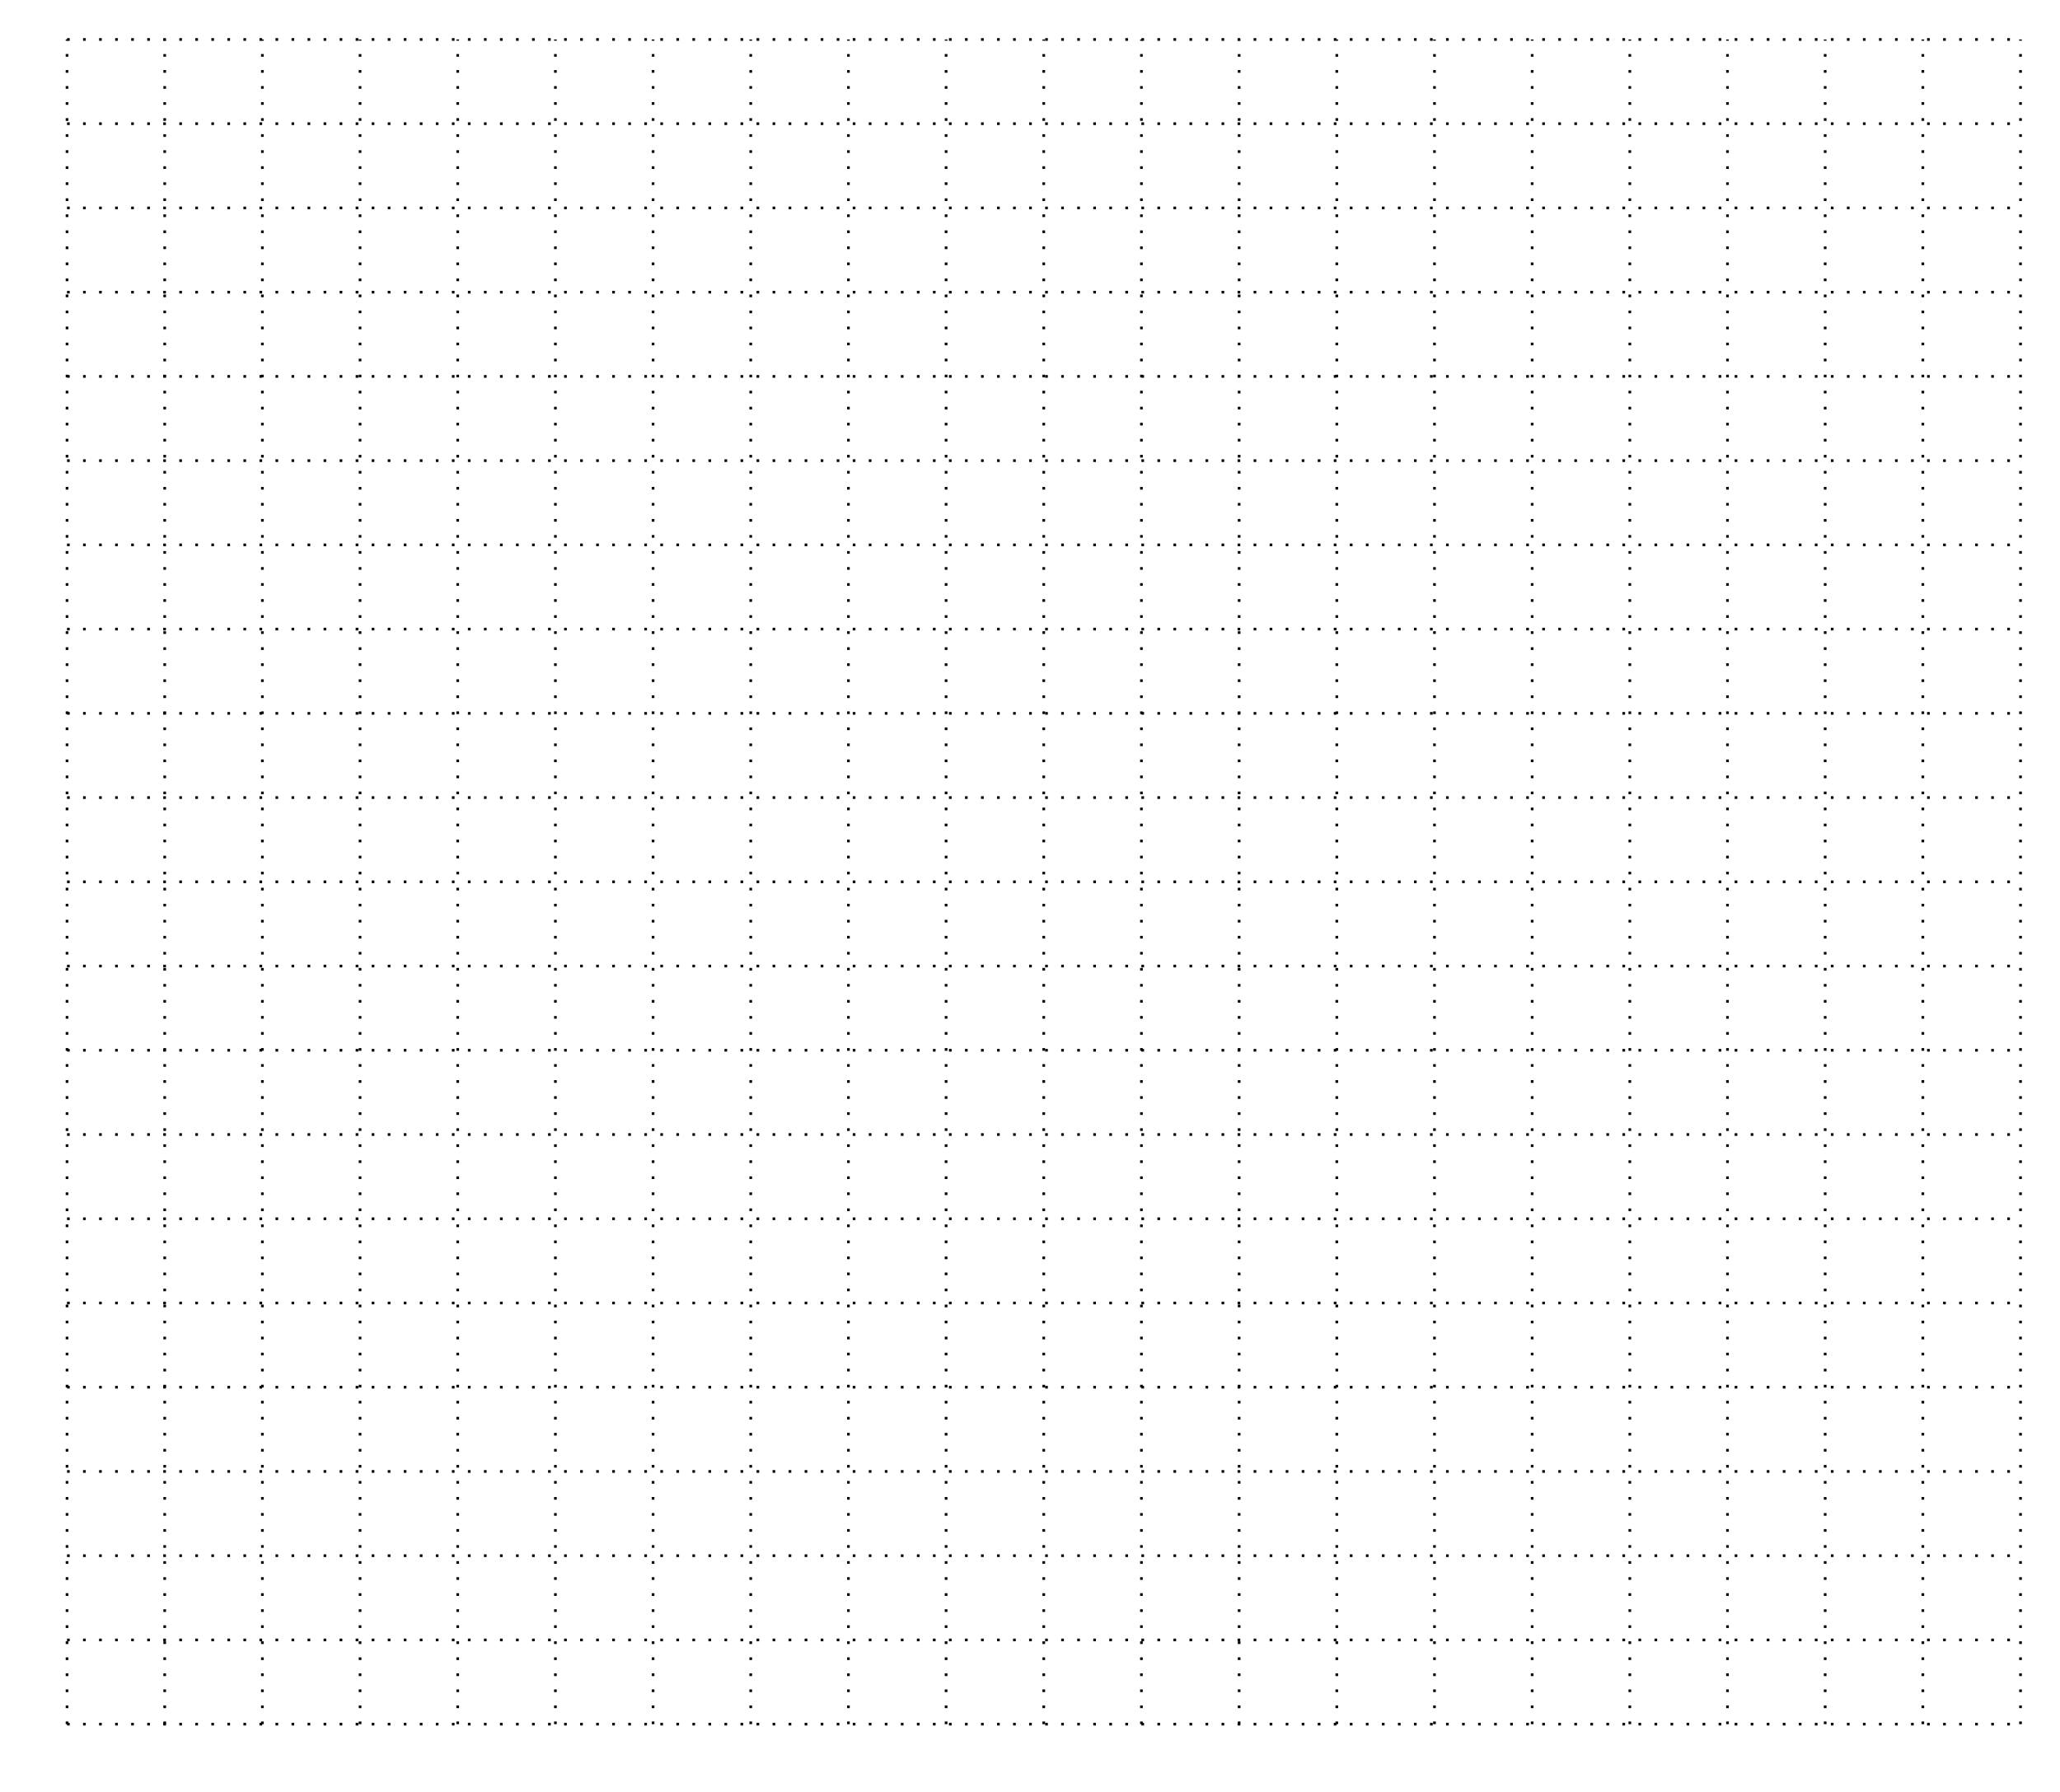
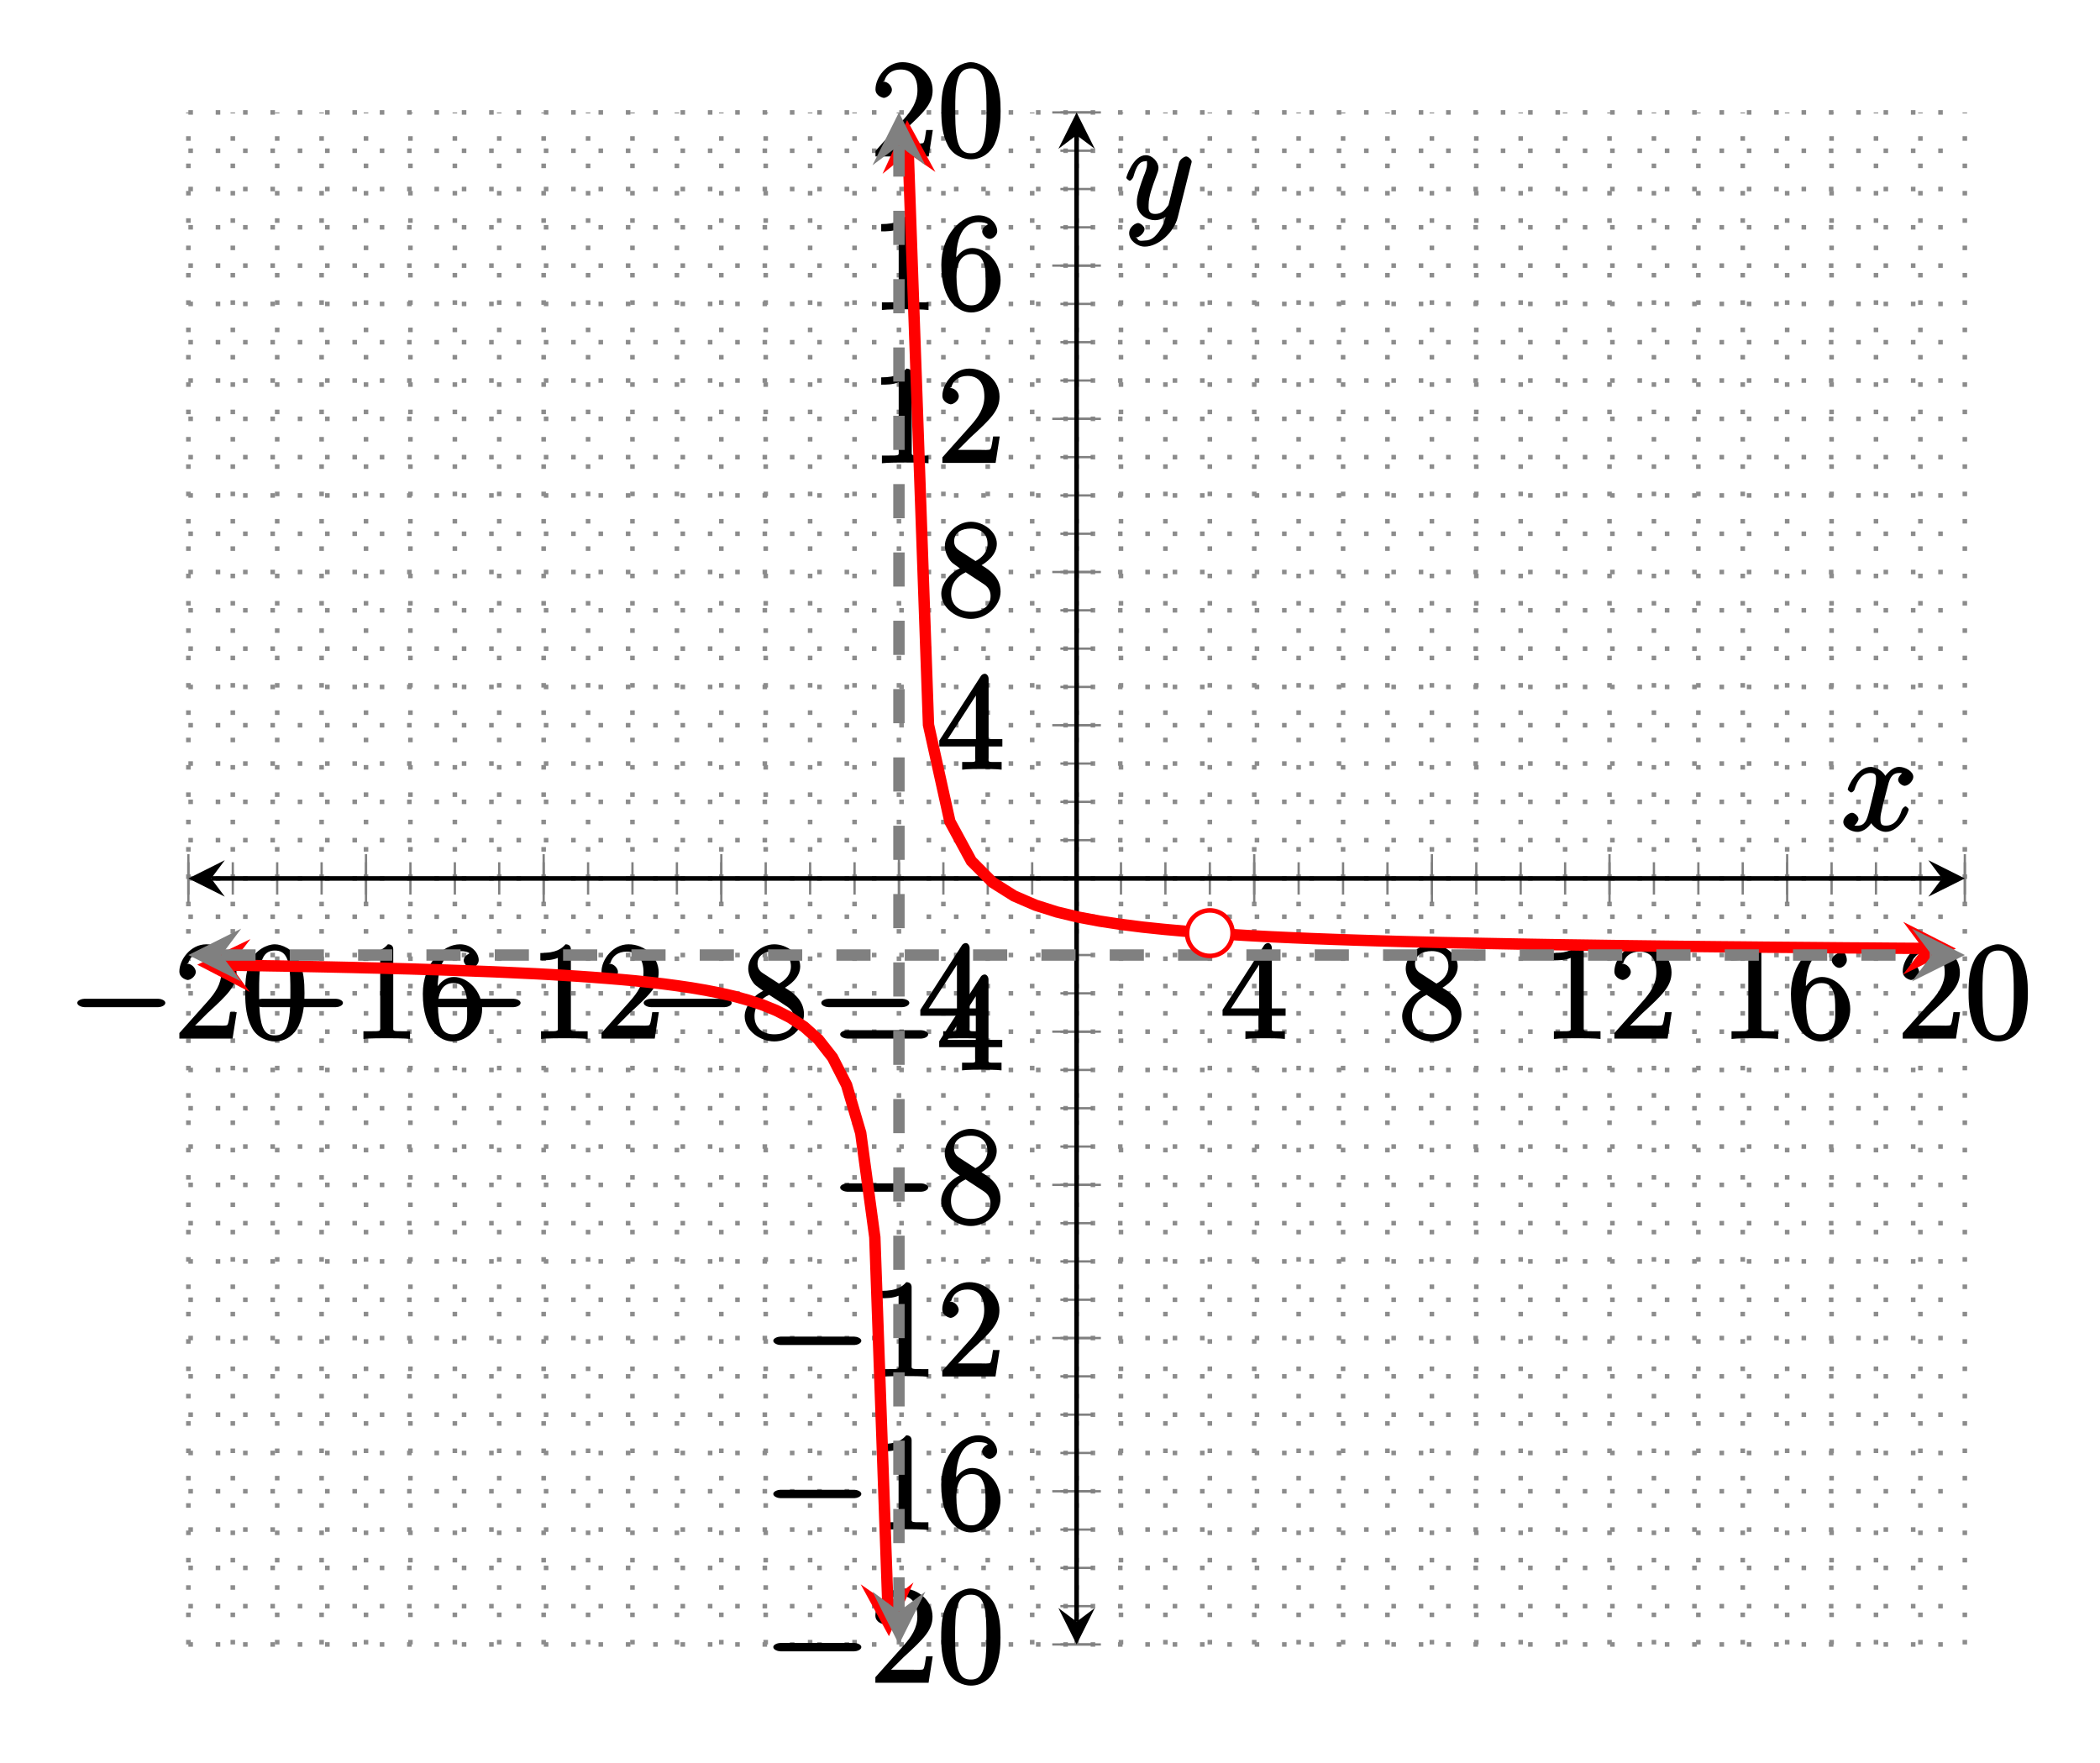
- <svg xmlns="http://www.w3.org/2000/svg" width="307.3pt" height="267.23pt" viewBox="0 0 307.3 267.23" version="1.1">
+ <svg xmlns="http://www.w3.org/2000/svg" xmlns:xlink="http://www.w3.org/1999/xlink" width="183.72pt" height="154.2pt" viewBox="0 0 183.72 154.2" version="1.1">
+   <defs>
+     <g>
+       <symbol overflow="visible" id="glyph0-0">
+         <path style="stroke:none;" d="" />
+       </symbol>
+       <symbol overflow="visible" id="glyph0-1">
+         <path style="stroke:none;" d="M 7.875 -2.75 C 8.078 -2.75 8.484 -2.875 8.484 -3.125 C 8.484 -3.359 8.078 -3.484 7.875 -3.484 L 1.406 -3.484 C 1.203 -3.484 0.781 -3.359 0.781 -3.125 C 0.781 -2.875 1.203 -2.75 1.406 -2.75 Z M 7.875 -2.75 " />
+       </symbol>
+       <symbol overflow="visible" id="glyph1-0">
+         <path style="stroke:none;" d="" />
+       </symbol>
+       <symbol overflow="visible" id="glyph1-1">
+         <path style="stroke:none;" d="M 5.266 -2.312 L 4.859 -2.312 C 4.797 -1.953 4.75 -1.406 4.625 -1.203 C 4.547 -1.094 3.984 -1.141 3.625 -1.141 L 1.406 -1.141 L 1.516 -0.891 C 1.844 -1.156 2.562 -1.922 2.875 -2.219 C 4.703 -3.891 5.422 -4.609 5.422 -5.797 C 5.422 -7.172 4.172 -8.25 2.781 -8.25 C 1.406 -8.25 0.422 -6.906 0.422 -5.875 C 0.422 -5.266 1.109 -5.125 1.141 -5.125 C 1.406 -5.125 1.859 -5.453 1.859 -5.828 C 1.859 -6.172 1.484 -6.547 1.141 -6.547 C 1.047 -6.547 1.016 -6.547 1.203 -6.609 C 1.359 -7.203 1.859 -7.609 2.625 -7.609 C 3.641 -7.609 4.094 -6.891 4.094 -5.797 C 4.094 -4.781 3.562 -4 2.875 -3.234 L 0.422 -0.484 L 0.422 0 L 5.078 0 L 5.438 -2.312 Z M 5.266 -2.312 " />
+       </symbol>
+       <symbol overflow="visible" id="glyph1-2">
+         <path style="stroke:none;" d="M 5.516 -3.969 C 5.516 -4.953 5.453 -5.922 5.016 -6.844 C 4.531 -7.828 3.516 -8.25 2.922 -8.25 C 2.234 -8.25 1.219 -7.75 0.781 -6.75 C 0.438 -6 0.328 -5.266 0.328 -3.969 C 0.328 -2.812 0.453 -1.828 0.891 -0.984 C 1.344 -0.078 2.297 0.25 2.922 0.25 C 3.953 0.25 4.656 -0.406 4.984 -1.062 C 5.484 -2.109 5.516 -3.281 5.516 -3.969 Z M 2.922 -0.281 C 2.531 -0.281 1.906 -0.344 1.688 -1.656 C 1.547 -2.359 1.547 -3.281 1.547 -4.109 C 1.547 -5.094 1.547 -5.969 1.75 -6.688 C 1.953 -7.484 2.406 -7.703 2.922 -7.703 C 3.375 -7.703 3.891 -7.578 4.125 -6.547 C 4.281 -5.875 4.281 -4.922 4.281 -4.109 C 4.281 -3.312 4.281 -2.406 4.141 -1.672 C 3.922 -0.359 3.328 -0.281 2.922 -0.281 Z M 2.922 -0.281 " />
+       </symbol>
+       <symbol overflow="visible" id="glyph1-3">
+         <path style="stroke:none;" d="M 3.594 -7.812 C 3.594 -8.078 3.438 -8.25 3.125 -8.25 C 2.797 -7.875 2.312 -7.484 0.922 -7.484 L 0.922 -6.844 C 1.359 -6.844 1.953 -6.844 2.453 -7.062 L 2.453 -1.062 C 2.453 -0.641 2.578 -0.641 1.531 -0.641 L 0.984 -0.641 L 0.984 0.031 C 1.484 -0.031 2.641 -0.031 3.031 -0.031 C 3.438 -0.031 4.578 -0.031 5.062 0.031 L 5.062 -0.641 L 4.531 -0.641 C 3.484 -0.641 3.594 -0.641 3.594 -1.062 Z M 3.594 -7.812 " />
+       </symbol>
+       <symbol overflow="visible" id="glyph1-4">
+         <path style="stroke:none;" d="M 1.625 -4.297 C 1.625 -7.328 2.938 -7.656 3.578 -7.656 C 4.016 -7.656 4.328 -7.562 4.391 -7.469 C 4.531 -7.469 3.906 -7.312 3.906 -6.828 C 3.906 -6.562 4.25 -6.188 4.562 -6.188 C 4.859 -6.188 5.219 -6.516 5.219 -6.859 C 5.219 -7.484 4.609 -8.25 3.578 -8.25 C 2.062 -8.25 0.328 -6.547 0.328 -3.922 C 0.328 -0.641 1.922 0.25 2.938 0.25 C 4.25 0.25 5.516 -1.031 5.516 -2.578 C 5.516 -4.172 4.25 -5.391 3.047 -5.391 C 1.984 -5.391 1.422 -4.312 1.297 -3.984 L 1.625 -3.984 Z M 2.938 -0.375 C 2.188 -0.375 1.984 -0.891 1.875 -1.141 C 1.766 -1.453 1.656 -2.031 1.656 -2.875 C 1.656 -3.812 1.922 -4.859 3 -4.859 C 3.656 -4.859 3.844 -4.547 4.016 -4.141 C 4.203 -3.703 4.203 -3.109 4.203 -2.594 C 4.203 -1.984 4.25 -1.547 4.031 -1.094 C 3.734 -0.531 3.422 -0.375 2.938 -0.375 Z M 2.938 -0.375 " />
+       </symbol>
+       <symbol overflow="visible" id="glyph1-5">
+         <path style="stroke:none;" d="M 3.672 -4.344 C 4.266 -4.672 5.188 -5.328 5.188 -6.328 C 5.188 -7.375 4.031 -8.25 2.922 -8.25 C 1.75 -8.25 0.641 -7.219 0.641 -6.125 C 0.641 -5.719 0.812 -5.219 1.141 -4.812 C 1.281 -4.656 1.297 -4.641 1.953 -4.172 C 1.094 -3.781 0.328 -2.828 0.328 -1.953 C 0.328 -0.688 1.703 0.25 2.922 0.25 C 4.25 0.25 5.516 -0.875 5.516 -2.125 C 5.516 -3.344 4.609 -4 3.844 -4.453 Z M 2.047 -5.641 C 1.891 -5.75 1.453 -5.953 1.453 -6.531 C 1.453 -7.312 2.109 -7.656 2.922 -7.656 C 3.781 -7.656 4.375 -7.188 4.375 -6.328 C 4.375 -5.594 3.891 -5.109 3.328 -4.812 Z M 2.375 -3.891 L 3.828 -2.938 C 4.141 -2.734 4.641 -2.469 4.641 -1.75 C 4.641 -0.844 3.891 -0.375 2.922 -0.375 C 1.906 -0.375 1.188 -0.953 1.188 -1.953 C 1.188 -2.875 1.719 -3.484 2.469 -3.828 Z M 2.375 -3.891 " />
+       </symbol>
+       <symbol overflow="visible" id="glyph1-6">
+         <path style="stroke:none;" d="M 4.469 -7.922 C 4.469 -8.156 4.312 -8.359 4.141 -8.359 C 4.047 -8.359 3.891 -8.312 3.797 -8.172 L 0.156 -2.516 L 0.156 -2 L 3.297 -2 L 3.297 -1.047 C 3.297 -0.609 3.438 -0.641 2.562 -0.641 L 2.156 -0.641 L 2.156 0.031 C 2.609 -0.031 3.547 -0.031 3.891 -0.031 C 4.219 -0.031 5.172 -0.031 5.609 0.031 L 5.609 -0.641 L 5.219 -0.641 C 4.344 -0.641 4.469 -0.609 4.469 -1.047 L 4.469 -2 L 5.672 -2 L 5.672 -2.641 L 4.469 -2.641 Z M 3.359 -7 L 3.359 -2.641 L 0.891 -2.641 L 3.641 -6.891 Z M 3.359 -7 " />
+       </symbol>
+       <symbol overflow="visible" id="glyph2-0">
+         <path style="stroke:none;" d="" />
+       </symbol>
+       <symbol overflow="visible" id="glyph2-1">
+         <path style="stroke:none;" d="M 5.672 -5.172 C 5.281 -5.109 4.969 -4.656 4.969 -4.438 C 4.969 -4.141 5.359 -3.906 5.531 -3.906 C 5.891 -3.906 6.297 -4.359 6.297 -4.688 C 6.297 -5.188 5.562 -5.562 5.062 -5.562 C 4.344 -5.562 3.766 -4.703 3.656 -4.469 L 3.984 -4.469 C 3.703 -5.359 2.812 -5.562 2.594 -5.562 C 1.375 -5.562 0.562 -3.844 0.562 -3.578 C 0.562 -3.531 0.781 -3.328 0.859 -3.328 C 0.953 -3.328 1.094 -3.438 1.156 -3.578 C 1.562 -4.922 2.219 -5.031 2.562 -5.031 C 3.094 -5.031 3.031 -4.672 3.031 -4.391 C 3.031 -4.125 2.969 -3.844 2.828 -3.281 L 2.422 -1.641 C 2.234 -0.922 2.062 -0.422 1.422 -0.422 C 1.359 -0.422 1.172 -0.375 0.922 -0.531 L 0.812 -0.281 C 1.25 -0.359 1.5 -0.859 1.5 -1 C 1.5 -1.25 1.156 -1.547 0.938 -1.547 C 0.641 -1.547 0.172 -1.141 0.172 -0.75 C 0.172 -0.25 0.891 0.125 1.406 0.125 C 1.984 0.125 2.5 -0.375 2.75 -0.859 L 2.469 -0.969 C 2.672 -0.266 3.438 0.125 3.875 0.125 C 5.094 0.125 5.891 -1.594 5.891 -1.859 C 5.891 -1.906 5.688 -2.109 5.625 -2.109 C 5.516 -2.109 5.328 -1.906 5.297 -1.812 C 4.969 -0.75 4.453 -0.422 3.906 -0.422 C 3.484 -0.422 3.422 -0.578 3.422 -1.062 C 3.422 -1.328 3.469 -1.516 3.656 -2.312 L 4.078 -3.938 C 4.25 -4.656 4.5 -5.031 5.062 -5.031 C 5.078 -5.031 5.297 -5.062 5.547 -4.906 Z M 5.672 -5.172 " />
+       </symbol>
+       <symbol overflow="visible" id="glyph2-2">
+         <path style="stroke:none;" d="M 3.031 1.094 C 2.703 1.547 2.359 1.906 1.766 1.906 C 1.625 1.906 1.203 2.031 1.109 1.703 C 0.906 1.641 0.969 1.641 0.984 1.641 C 1.344 1.641 1.75 1.188 1.75 0.906 C 1.75 0.641 1.359 0.375 1.188 0.375 C 0.984 0.375 0.406 0.688 0.406 1.266 C 0.406 1.875 1.094 2.438 1.766 2.438 C 2.969 2.438 4.328 1.188 4.656 -0.125 L 5.828 -4.797 C 5.844 -4.859 5.875 -4.922 5.875 -5 C 5.875 -5.172 5.562 -5.453 5.391 -5.453 C 5.281 -5.453 4.859 -5.25 4.766 -4.891 L 3.891 -1.375 C 3.828 -1.156 3.875 -1.25 3.781 -1.109 C 3.531 -0.781 3.266 -0.422 2.688 -0.422 C 2.016 -0.422 2.109 -0.922 2.109 -1.25 C 2.109 -1.922 2.438 -2.844 2.766 -3.703 C 2.891 -4.047 2.969 -4.219 2.969 -4.453 C 2.969 -4.953 2.453 -5.562 1.859 -5.562 C 0.766 -5.562 0.156 -3.688 0.156 -3.578 C 0.156 -3.531 0.375 -3.328 0.453 -3.328 C 0.562 -3.328 0.734 -3.531 0.781 -3.688 C 1.062 -4.703 1.359 -5.031 1.828 -5.031 C 1.938 -5.031 1.969 -5.172 1.969 -4.781 C 1.969 -4.469 1.844 -4.125 1.656 -3.672 C 1.078 -2.109 1.078 -1.703 1.078 -1.422 C 1.078 -0.281 2.062 0.125 2.656 0.125 C 3 0.125 3.531 -0.031 3.844 -0.344 L 3.688 -0.516 C 3.516 0.141 3.438 0.5 3.031 1.094 Z M 3.031 1.094 " />
+       </symbol>
+     </g>
+     <clipPath id="clip1">
+       <path d="M 16.48 70 L 92 70 L 92 143.879 L 16.48 143.879 Z M 16.48 70 " />
+     </clipPath>
+     <clipPath id="clip2">
+       <path d="M 75 138 L 80 138 L 80 143.879 L 75 143.879 Z M 75 138 " />
+     </clipPath>
+     <clipPath id="clip3">
+       <path d="M 65 9.836 L 171.895 9.836 L 171.895 98 L 65 98 Z M 65 9.836 " />
+     </clipPath>
+     <clipPath id="clip4">
+       <path d="M 166 80 L 171.895 80 L 171.895 86 L 166 86 Z M 166 80 " />
+     </clipPath>
+     <clipPath id="clip5">
+       <path d="M 16.48 81 L 22 81 L 22 86 L 16.48 86 Z M 16.48 81 " />
+     </clipPath>
+     <clipPath id="clip6">
+       <path d="M 167 81 L 171.895 81 L 171.895 86 L 167 86 Z M 167 81 " />
+     </clipPath>
+     <clipPath id="clip7">
+       <path d="M 76 139 L 81 139 L 81 143.879 L 76 143.879 Z M 76 139 " />
+     </clipPath>
+     <clipPath id="clip8">
+       <path d="M 76 9.836 L 81 9.836 L 81 15 L 76 15 Z M 76 9.836 " />
+     </clipPath>
+   </defs>
  <g id="surface1">
-     <path style="fill:none;stroke-width:0.399;stroke-linecap:butt;stroke-linejoin:miter;stroke:rgb(0%,0%,0%);stroke-opacity:1;stroke-dasharray:0.399,1.993;stroke-miterlimit:10;" d="M 0 -0 L 0 251.343 M 14.57 -0 L 14.57 251.343 M 29.141 -0 L 29.141 251.343 M 43.711 -0 L 43.711 251.343 M 58.281 -0 L 58.281 251.343 M 72.852 -0 L 72.852 251.343 M 87.422 -0 L 87.422 251.343 M 101.992 -0 L 101.992 251.343 M 116.562 -0 L 116.562 251.343 M 131.133 -0 L 131.133 251.343 M 145.703 -0 L 145.703 251.343 M 160.273 -0 L 160.273 251.343 M 174.848 -0 L 174.848 251.343 M 189.418 -0 L 189.418 251.343 M 203.988 -0 L 203.988 251.343 M 218.559 -0 L 218.559 251.343 M 233.129 -0 L 233.129 251.343 M 247.699 -0 L 247.699 251.343 M 262.27 -0 L 262.27 251.343 M 276.84 -0 L 276.84 251.343 M 291.41 -0 L 291.41 251.343 " transform="matrix(1,0,0,-1,10,257.23)" />
-     <path style="fill:none;stroke-width:0.399;stroke-linecap:butt;stroke-linejoin:miter;stroke:rgb(0%,0%,0%);stroke-opacity:1;stroke-dasharray:0.399,1.993;stroke-miterlimit:10;" d="M 0 -0 L 291.41 -0 M 0 12.566 L 291.41 12.566 M 0 25.136 L 291.41 25.136 M 0 37.703 L 291.41 37.703 M 0 50.269 L 291.41 50.269 M 0 62.835 L 291.41 62.835 M 0 75.402 L 291.41 75.402 M 0 87.968 L 291.41 87.968 M 0 100.539 L 291.41 100.539 M 0 113.105 L 291.41 113.105 M 0 125.671 L 291.41 125.671 M 0 138.238 L 291.41 138.238 M 0 150.804 L 291.41 150.804 M 0 163.375 L 291.41 163.375 M 0 175.941 L 291.41 175.941 M 0 188.507 L 291.41 188.507 M 0 201.074 L 291.41 201.074 M 0 213.64 L 291.41 213.64 M 0 226.21 L 291.41 226.21 M 0 238.777 L 291.41 238.777 M 0 251.343 L 291.41 251.343 " transform="matrix(1,0,0,-1,10,257.23)" />
-     <path style="fill:none;stroke-width:0.199;stroke-linecap:butt;stroke-linejoin:miter;stroke:rgb(50%,50%,50%);stroke-opacity:1;stroke-miterlimit:10;" d="M 0 -0 L 0 -0 M 0 251.343 L 0 251.343 M 14.57 -0 L 14.57 -0 M 14.57 251.343 L 14.57 251.343 M 29.141 -0 L 29.141 -0 M 29.141 251.343 L 29.141 251.343 M 43.711 -0 L 43.711 -0 M 43.711 251.343 L 43.711 251.343 M 58.281 -0 L 58.281 -0 M 58.281 251.343 L 58.281 251.343 M 72.852 -0 L 72.852 -0 M 72.852 251.343 L 72.852 251.343 M 87.422 -0 L 87.422 -0 M 87.422 251.343 L 87.422 251.343 M 101.992 -0 L 101.992 -0 M 101.992 251.343 L 101.992 251.343 M 116.562 -0 L 116.562 -0 M 116.562 251.343 L 116.562 251.343 M 131.133 -0 L 131.133 -0 M 131.133 251.343 L 131.133 251.343 M 145.703 -0 L 145.703 -0 M 145.703 251.343 L 145.703 251.343 M 160.273 -0 L 160.273 -0 M 160.273 251.343 L 160.273 251.343 M 174.848 -0 L 174.848 -0 M 174.848 251.343 L 174.848 251.343 M 189.418 -0 L 189.418 -0 M 189.418 251.343 L 189.418 251.343 M 203.988 -0 L 203.988 -0 M 203.988 251.343 L 203.988 251.343 M 218.559 -0 L 218.559 -0 M 218.559 251.343 L 218.559 251.343 M 233.129 -0 L 233.129 -0 M 233.129 251.343 L 233.129 251.343 M 247.699 -0 L 247.699 -0 M 247.699 251.343 L 247.699 251.343 M 262.27 -0 L 262.27 -0 M 262.27 251.343 L 262.27 251.343 M 276.84 -0 L 276.84 -0 M 276.84 251.343 L 276.84 251.343 M 291.41 -0 L 291.41 -0 M 291.41 251.343 L 291.41 251.343 " transform="matrix(1,0,0,-1,10,257.23)" />
-     <path style="fill:none;stroke-width:0.199;stroke-linecap:butt;stroke-linejoin:miter;stroke:rgb(50%,50%,50%);stroke-opacity:1;stroke-miterlimit:10;" d="M 0 -0 L 0 -0 M 291.41 -0 L 291.41 -0 M 0 12.566 L 0 12.566 M 291.41 12.566 L 291.41 12.566 M 0 25.136 L 0 25.136 M 291.41 25.136 L 291.41 25.136 M 0 37.703 L 0 37.703 M 291.41 37.703 L 291.41 37.703 M 0 50.269 L 0 50.269 M 291.41 50.269 L 291.41 50.269 M 0 62.835 L 0 62.835 M 291.41 62.835 L 291.41 62.835 M 0 75.402 L 0 75.402 M 291.41 75.402 L 291.41 75.402 M 0 87.968 L 0 87.968 M 291.41 87.968 L 291.41 87.968 M 0 100.539 L 0 100.539 M 291.41 100.539 L 291.41 100.539 M 0 113.105 L 0 113.105 M 291.41 113.105 L 291.41 113.105 M 0 125.671 L 0 125.671 M 291.41 125.671 L 291.41 125.671 M 0 138.238 L 0 138.238 M 291.41 138.238 L 291.41 138.238 M 0 150.804 L 0 150.804 M 291.41 150.804 L 291.41 150.804 M 0 163.375 L 0 163.375 M 291.41 163.375 L 291.41 163.375 M 0 175.941 L 0 175.941 M 291.41 175.941 L 291.41 175.941 M 0 188.507 L 0 188.507 M 291.41 188.507 L 291.41 188.507 M 0 201.074 L 0 201.074 M 291.41 201.074 L 291.41 201.074 M 0 213.64 L 0 213.64 M 291.41 213.64 L 291.41 213.64 M 0 226.21 L 0 226.21 M 291.41 226.21 L 291.41 226.21 M 0 238.777 L 0 238.777 M 291.41 238.777 L 291.41 238.777 M 0 251.343 L 0 251.343 M 291.41 251.343 L 291.41 251.343 " transform="matrix(1,0,0,-1,10,257.23)" />
+     <path style="fill:none;stroke-width:0.399;stroke-linecap:butt;stroke-linejoin:miter;stroke:rgb(54.999%,54.999%,54.999%);stroke-opacity:1;stroke-dasharray:0.399,1.993;stroke-miterlimit:10;" d="M 0 0.001 L 0 134.044 M 3.887 0.001 L 3.887 134.044 M 7.77 0.001 L 7.77 134.044 M 11.657 0.001 L 11.657 134.044 M 15.54 0.001 L 15.54 134.044 M 19.426 0.001 L 19.426 134.044 M 23.313 0.001 L 23.313 134.044 M 27.196 0.001 L 27.196 134.044 M 31.082 0.001 L 31.082 134.044 M 34.969 0.001 L 34.969 134.044 M 38.852 0.001 L 38.852 134.044 M 42.739 0.001 L 42.739 134.044 M 46.625 0.001 L 46.625 134.044 M 50.508 0.001 L 50.508 134.044 M 54.395 0.001 L 54.395 134.044 M 58.282 0.001 L 58.282 134.044 M 62.165 0.001 L 62.165 134.044 M 66.051 0.001 L 66.051 134.044 M 69.934 0.001 L 69.934 134.044 M 73.821 0.001 L 73.821 134.044 M 77.707 0.001 L 77.707 134.044 M 81.59 0.001 L 81.59 134.044 M 85.477 0.001 L 85.477 134.044 M 89.364 0.001 L 89.364 134.044 M 93.247 0.001 L 93.247 134.044 M 97.133 0.001 L 97.133 134.044 M 101.02 0.001 L 101.02 134.044 M 104.903 0.001 L 104.903 134.044 M 108.79 0.001 L 108.79 134.044 M 112.676 0.001 L 112.676 134.044 M 116.559 0.001 L 116.559 134.044 M 120.446 0.001 L 120.446 134.044 M 124.329 0.001 L 124.329 134.044 M 128.215 0.001 L 128.215 134.044 M 132.102 0.001 L 132.102 134.044 M 135.985 0.001 L 135.985 134.044 M 139.872 0.001 L 139.872 134.044 M 143.758 0.001 L 143.758 134.044 M 147.641 0.001 L 147.641 134.044 M 151.528 0.001 L 151.528 134.044 M 155.415 0.001 L 155.415 134.044 " transform="matrix(1,0,0,-1,16.48,143.88)" />
+     <path style="fill:none;stroke-width:0.399;stroke-linecap:butt;stroke-linejoin:miter;stroke:rgb(54.999%,54.999%,54.999%);stroke-opacity:1;stroke-dasharray:0.399,1.993;stroke-miterlimit:10;" d="M 0 0.001 L 155.415 0.001 M 0 3.353 L 155.415 3.353 M 0 6.7 L 155.415 6.7 M 0 10.052 L 155.415 10.052 M 0 13.403 L 155.415 13.403 M 0 16.755 L 155.415 16.755 M 0 20.107 L 155.415 20.107 M 0 23.458 L 155.415 23.458 M 0 26.81 L 155.415 26.81 M 0 30.161 L 155.415 30.161 M 0 33.513 L 155.415 33.513 M 0 36.86 L 155.415 36.86 M 0 40.212 L 155.415 40.212 M 0 43.564 L 155.415 43.564 M 0 46.915 L 155.415 46.915 M 0 50.267 L 155.415 50.267 M 0 53.618 L 155.415 53.618 M 0 56.97 L 155.415 56.97 M 0 60.321 L 155.415 60.321 M 0 63.673 L 155.415 63.673 M 0 67.021 L 155.415 67.021 M 0 70.372 L 155.415 70.372 M 0 73.724 L 155.415 73.724 M 0 77.075 L 155.415 77.075 M 0 80.427 L 155.415 80.427 M 0 83.778 L 155.415 83.778 M 0 87.13 L 155.415 87.13 M 0 90.482 L 155.415 90.482 M 0 93.833 L 155.415 93.833 M 0 97.181 L 155.415 97.181 M 0 100.532 L 155.415 100.532 M 0 103.884 L 155.415 103.884 M 0 107.235 L 155.415 107.235 M 0 110.587 L 155.415 110.587 M 0 113.939 L 155.415 113.939 M 0 117.29 L 155.415 117.29 M 0 120.642 L 155.415 120.642 M 0 123.993 L 155.415 123.993 M 0 127.341 L 155.415 127.341 M 0 130.692 L 155.415 130.692 M 0 134.044 L 155.415 134.044 " transform="matrix(1,0,0,-1,16.48,143.88)" />
+     <path style="fill:none;stroke-width:0.199;stroke-linecap:butt;stroke-linejoin:miter;stroke:rgb(50%,50%,50%);stroke-opacity:1;stroke-miterlimit:10;" d="M 0 65.607 L 0 68.439 M 3.887 65.607 L 3.887 68.439 M 7.77 65.607 L 7.77 68.439 M 11.657 65.607 L 11.657 68.439 M 15.54 65.607 L 15.54 68.439 M 19.426 65.607 L 19.426 68.439 M 23.313 65.607 L 23.313 68.439 M 27.196 65.607 L 27.196 68.439 M 31.082 65.607 L 31.082 68.439 M 34.969 65.607 L 34.969 68.439 M 38.852 65.607 L 38.852 68.439 M 42.739 65.607 L 42.739 68.439 M 46.625 65.607 L 46.625 68.439 M 50.508 65.607 L 50.508 68.439 M 54.395 65.607 L 54.395 68.439 M 58.282 65.607 L 58.282 68.439 M 62.165 65.607 L 62.165 68.439 M 66.051 65.607 L 66.051 68.439 M 69.934 65.607 L 69.934 68.439 M 73.821 65.607 L 73.821 68.439 M 77.707 65.607 L 77.707 68.439 M 81.59 65.607 L 81.59 68.439 M 85.477 65.607 L 85.477 68.439 M 89.364 65.607 L 89.364 68.439 M 93.247 65.607 L 93.247 68.439 M 97.133 65.607 L 97.133 68.439 M 101.02 65.607 L 101.02 68.439 M 104.903 65.607 L 104.903 68.439 M 108.79 65.607 L 108.79 68.439 M 112.676 65.607 L 112.676 68.439 M 116.559 65.607 L 116.559 68.439 M 120.446 65.607 L 120.446 68.439 M 124.329 65.607 L 124.329 68.439 M 128.215 65.607 L 128.215 68.439 M 132.102 65.607 L 132.102 68.439 M 135.985 65.607 L 135.985 68.439 M 139.872 65.607 L 139.872 68.439 M 143.758 65.607 L 143.758 68.439 M 147.641 65.607 L 147.641 68.439 M 151.528 65.607 L 151.528 68.439 M 155.415 65.607 L 155.415 68.439 " transform="matrix(1,0,0,-1,16.48,143.88)" />
+     <path style="fill:none;stroke-width:0.199;stroke-linecap:butt;stroke-linejoin:miter;stroke:rgb(50%,50%,50%);stroke-opacity:1;stroke-miterlimit:10;" d="M 0 64.896 L 0 69.15 M 15.54 64.896 L 15.54 69.15 M 31.082 64.896 L 31.082 69.15 M 46.625 64.896 L 46.625 69.15 M 62.165 64.896 L 62.165 69.15 M 93.247 64.896 L 93.247 69.15 M 108.79 64.896 L 108.79 69.15 M 124.329 64.896 L 124.329 69.15 M 139.872 64.896 L 139.872 69.15 M 155.415 64.896 L 155.415 69.15 " transform="matrix(1,0,0,-1,16.48,143.88)" />
+     <path style="fill:none;stroke-width:0.199;stroke-linecap:butt;stroke-linejoin:miter;stroke:rgb(50%,50%,50%);stroke-opacity:1;stroke-miterlimit:10;" d="M 76.29 0.001 L 79.125 0.001 M 76.29 3.353 L 79.125 3.353 M 76.29 6.7 L 79.125 6.7 M 76.29 10.052 L 79.125 10.052 M 76.29 13.403 L 79.125 13.403 M 76.29 16.755 L 79.125 16.755 M 76.29 20.107 L 79.125 20.107 M 76.29 23.458 L 79.125 23.458 M 76.29 26.81 L 79.125 26.81 M 76.29 30.161 L 79.125 30.161 M 76.29 33.513 L 79.125 33.513 M 76.29 36.86 L 79.125 36.86 M 76.29 40.212 L 79.125 40.212 M 76.29 43.564 L 79.125 43.564 M 76.29 46.915 L 79.125 46.915 M 76.29 50.267 L 79.125 50.267 M 76.29 53.618 L 79.125 53.618 M 76.29 56.97 L 79.125 56.97 M 76.29 60.321 L 79.125 60.321 M 76.29 63.673 L 79.125 63.673 M 76.29 67.021 L 79.125 67.021 M 76.29 70.372 L 79.125 70.372 M 76.29 73.724 L 79.125 73.724 M 76.29 77.075 L 79.125 77.075 M 76.29 80.427 L 79.125 80.427 M 76.29 83.778 L 79.125 83.778 M 76.29 87.13 L 79.125 87.13 M 76.29 90.482 L 79.125 90.482 M 76.29 93.833 L 79.125 93.833 M 76.29 97.181 L 79.125 97.181 M 76.29 100.532 L 79.125 100.532 M 76.29 103.884 L 79.125 103.884 M 76.29 107.235 L 79.125 107.235 M 76.29 110.587 L 79.125 110.587 M 76.29 113.939 L 79.125 113.939 M 76.29 117.29 L 79.125 117.29 M 76.29 120.642 L 79.125 120.642 M 76.29 123.993 L 79.125 123.993 M 76.29 127.341 L 79.125 127.341 M 76.29 130.692 L 79.125 130.692 M 76.29 134.044 L 79.125 134.044 " transform="matrix(1,0,0,-1,16.48,143.88)" />
+     <path style="fill:none;stroke-width:0.199;stroke-linecap:butt;stroke-linejoin:miter;stroke:rgb(50%,50%,50%);stroke-opacity:1;stroke-miterlimit:10;" d="M 75.579 0.001 L 79.832 0.001 M 75.579 13.403 L 79.832 13.403 M 75.579 26.81 L 79.832 26.81 M 75.579 40.212 L 79.832 40.212 M 75.579 53.618 L 79.832 53.618 M 75.579 80.427 L 79.832 80.427 M 75.579 93.833 L 79.832 93.833 M 75.579 107.235 L 79.832 107.235 M 75.579 120.642 L 79.832 120.642 M 75.579 134.044 L 79.832 134.044 " transform="matrix(1,0,0,-1,16.48,143.88)" />
+     <path style="fill:none;stroke-width:0.399;stroke-linecap:butt;stroke-linejoin:miter;stroke:rgb(0%,0%,0%);stroke-opacity:1;stroke-miterlimit:10;" d="M 1.993 67.021 L 153.418 67.021 " transform="matrix(1,0,0,-1,16.48,143.88)" />
+     <path style=" stroke:none;fill-rule:nonzero;fill:rgb(0%,0%,0%);fill-opacity:1;" d="M 16.48 76.859 L 19.668 78.453 L 18.473 76.859 L 19.668 75.262 " />
+     <path style=" stroke:none;fill-rule:nonzero;fill:rgb(0%,0%,0%);fill-opacity:1;" d="M 171.895 76.859 L 168.703 75.262 L 169.898 76.859 L 168.703 78.453 " />
+     <path style="fill:none;stroke-width:0.399;stroke-linecap:butt;stroke-linejoin:miter;stroke:rgb(0%,0%,0%);stroke-opacity:1;stroke-miterlimit:10;" d="M 77.707 1.993 L 77.707 132.052 " transform="matrix(1,0,0,-1,16.48,143.88)" />
+     <path style=" stroke:none;fill-rule:nonzero;fill:rgb(0%,0%,0%);fill-opacity:1;" d="M 94.188 143.879 L 95.781 140.691 L 94.188 141.887 L 92.594 140.691 " />
+     <path style=" stroke:none;fill-rule:nonzero;fill:rgb(0%,0%,0%);fill-opacity:1;" d="M 94.188 9.836 L 92.594 13.023 L 94.188 11.828 L 95.781 13.023 " />
+     <g style="fill:rgb(0%,0%,0%);fill-opacity:1;">
+       <use xlink:href="#glyph0-1" x="5.98" y="90.87" />
+     </g>
+     <g style="fill:rgb(0%,0%,0%);fill-opacity:1;">
+       <use xlink:href="#glyph1-1" x="15.27" y="90.87" />
+       <use xlink:href="#glyph1-2" x="21.123" y="90.87" />
+     </g>
+     <g style="fill:rgb(0%,0%,0%);fill-opacity:1;">
+       <use xlink:href="#glyph0-1" x="21.52" y="90.87" />
+     </g>
+     <g style="fill:rgb(0%,0%,0%);fill-opacity:1;">
+       <use xlink:href="#glyph1-3" x="30.81" y="90.87" />
+       <use xlink:href="#glyph1-4" x="36.663" y="90.87" />
+     </g>
+     <g style="fill:rgb(0%,0%,0%);fill-opacity:1;">
+       <use xlink:href="#glyph0-1" x="37.06" y="90.87" />
+     </g>
+     <g style="fill:rgb(0%,0%,0%);fill-opacity:1;">
+       <use xlink:href="#glyph1-3" x="46.35" y="90.87" />
+       <use xlink:href="#glyph1-1" x="52.203" y="90.87" />
+     </g>
+     <g style="fill:rgb(0%,0%,0%);fill-opacity:1;">
+       <use xlink:href="#glyph0-1" x="55.53" y="90.87" />
+     </g>
+     <g style="fill:rgb(0%,0%,0%);fill-opacity:1;">
+       <use xlink:href="#glyph1-5" x="64.82" y="90.87" />
+     </g>
+     <g style="fill:rgb(0%,0%,0%);fill-opacity:1;">
+       <use xlink:href="#glyph0-1" x="71.07" y="90.87" />
+     </g>
+     <g style="fill:rgb(0%,0%,0%);fill-opacity:1;">
+       <use xlink:href="#glyph1-6" x="80.36" y="90.87" />
+     </g>
+     <g style="fill:rgb(0%,0%,0%);fill-opacity:1;">
+       <use xlink:href="#glyph1-6" x="106.8" y="90.87" />
+     </g>
+     <g style="fill:rgb(0%,0%,0%);fill-opacity:1;">
+       <use xlink:href="#glyph1-5" x="122.34" y="90.87" />
+     </g>
+     <g style="fill:rgb(0%,0%,0%);fill-opacity:1;">
+       <use xlink:href="#glyph1-3" x="134.96" y="90.87" />
+       <use xlink:href="#glyph1-1" x="140.813" y="90.87" />
+     </g>
+     <g style="fill:rgb(0%,0%,0%);fill-opacity:1;">
+       <use xlink:href="#glyph1-3" x="150.5" y="90.87" />
+       <use xlink:href="#glyph1-4" x="156.353" y="90.87" />
+     </g>
+     <g style="fill:rgb(0%,0%,0%);fill-opacity:1;">
+       <use xlink:href="#glyph1-1" x="166.04" y="90.87" />
+       <use xlink:href="#glyph1-2" x="171.893" y="90.87" />
+     </g>
+     <g style="fill:rgb(0%,0%,0%);fill-opacity:1;">
+       <use xlink:href="#glyph0-1" x="66.87" y="147.23" />
+     </g>
+     <g style="fill:rgb(0%,0%,0%);fill-opacity:1;">
+       <use xlink:href="#glyph1-1" x="76.16" y="147.23" />
+       <use xlink:href="#glyph1-2" x="82.013" y="147.23" />
+     </g>
+     <g style="fill:rgb(0%,0%,0%);fill-opacity:1;">
+       <use xlink:href="#glyph0-1" x="66.87" y="133.83" />
+     </g>
+     <g style="fill:rgb(0%,0%,0%);fill-opacity:1;">
+       <use xlink:href="#glyph1-3" x="76.16" y="133.83" />
+       <use xlink:href="#glyph1-4" x="82.013" y="133.83" />
+     </g>
+     <g style="fill:rgb(0%,0%,0%);fill-opacity:1;">
+       <use xlink:href="#glyph0-1" x="66.87" y="120.43" />
+     </g>
+     <g style="fill:rgb(0%,0%,0%);fill-opacity:1;">
+       <use xlink:href="#glyph1-3" x="76.16" y="120.43" />
+       <use xlink:href="#glyph1-1" x="82.013" y="120.43" />
+     </g>
+     <g style="fill:rgb(0%,0%,0%);fill-opacity:1;">
+       <use xlink:href="#glyph0-1" x="72.72" y="107.02" />
+     </g>
+     <g style="fill:rgb(0%,0%,0%);fill-opacity:1;">
+       <use xlink:href="#glyph1-5" x="82.01" y="107.02" />
+     </g>
+     <g style="fill:rgb(0%,0%,0%);fill-opacity:1;">
+       <use xlink:href="#glyph0-1" x="72.72" y="93.62" />
+     </g>
+     <g style="fill:rgb(0%,0%,0%);fill-opacity:1;">
+       <use xlink:href="#glyph1-6" x="82.01" y="93.62" />
+     </g>
+     <g style="fill:rgb(0%,0%,0%);fill-opacity:1;">
+       <use xlink:href="#glyph1-6" x="82.02" y="67.31" />
+     </g>
+     <g style="fill:rgb(0%,0%,0%);fill-opacity:1;">
+       <use xlink:href="#glyph1-5" x="82.02" y="53.9" />
+     </g>
+     <g style="fill:rgb(0%,0%,0%);fill-opacity:1;">
+       <use xlink:href="#glyph1-3" x="76.17" y="40.5" />
+       <use xlink:href="#glyph1-1" x="82.023" y="40.5" />
+     </g>
+     <g style="fill:rgb(0%,0%,0%);fill-opacity:1;">
+       <use xlink:href="#glyph1-3" x="76.17" y="27.09" />
+       <use xlink:href="#glyph1-4" x="82.023" y="27.09" />
+     </g>
+     <g style="fill:rgb(0%,0%,0%);fill-opacity:1;">
+       <use xlink:href="#glyph1-1" x="76.17" y="13.69" />
+       <use xlink:href="#glyph1-2" x="82.023" y="13.69" />
+     </g>
+     <g clip-path="url(#clip1)" clip-rule="nonzero">
+       <path style="fill:none;stroke-width:0.996;stroke-linecap:butt;stroke-linejoin:miter;stroke:rgb(100%,0%,0%);stroke-opacity:1;stroke-miterlimit:10;" d="M 3.665 59.431 L 2.012 59.454 L 3.247 59.435 L 4.481 59.419 L 5.715 59.4 L 6.954 59.376 L 8.188 59.357 L 11.891 59.286 L 13.125 59.259 L 14.364 59.232 L 15.598 59.2 L 16.832 59.173 L 18.067 59.138 L 19.301 59.107 L 20.536 59.068 L 21.77 59.032 L 23.008 58.989 L 24.243 58.946 L 26.711 58.853 L 27.946 58.798 L 29.18 58.739 L 30.418 58.681 L 31.653 58.614 L 32.887 58.54 L 34.122 58.462 L 35.356 58.376 L 36.59 58.282 L 37.825 58.181 L 39.063 58.068 L 40.297 57.939 L 41.532 57.798 L 42.766 57.634 L 44 57.454 L 45.235 57.243 L 46.473 57.001 L 47.708 56.72 L 48.942 56.38 L 50.176 55.978 L 51.411 55.478 L 52.645 54.849 L 53.883 54.032 L 55.118 52.931 L 56.352 51.36 L 57.586 48.946 L 58.821 44.747 L 60.055 35.622 L 61.188 3.61 " transform="matrix(1,0,0,-1,16.48,143.88)" />
+     </g>
+     <path style=" stroke:none;fill-rule:nonzero;fill:rgb(100%,0%,0%);fill-opacity:1;" d="M 17.258 84.406 L 21.848 86.785 L 20.145 84.449 L 21.914 82.16 " />
+     <g clip-path="url(#clip2)" clip-rule="nonzero">
+       <path style=" stroke:none;fill-rule:nonzero;fill:rgb(100%,0%,0%);fill-opacity:1;" d="M 77.77 143.156 L 79.918 138.457 L 77.668 140.27 L 75.297 138.617 " />
+     </g>
+     <g clip-path="url(#clip3)" clip-rule="nonzero">
+       <path style="fill:none;stroke-width:0.996;stroke-linecap:butt;stroke-linejoin:miter;stroke:rgb(100%,0%,0%);stroke-opacity:1;stroke-miterlimit:10;" d="M 62.981 130.485 L 64.75 80.462 L 66.622 72.001 L 68.497 68.548 L 70.368 66.669 L 72.243 65.489 L 74.114 64.681 L 75.985 64.087 L 77.86 63.638 L 79.731 63.286 L 81.602 63.001 L 83.477 62.763 L 85.348 62.568 L 87.223 62.4 L 89.094 62.255 L 90.965 62.13 L 92.84 62.017 L 94.711 61.919 L 96.582 61.833 L 98.457 61.755 L 100.329 61.685 L 102.204 61.622 L 104.075 61.564 L 105.946 61.509 L 107.821 61.462 L 109.692 61.415 L 111.563 61.376 L 113.438 61.337 L 115.309 61.302 L 117.184 61.267 L 119.055 61.235 L 120.926 61.208 L 122.801 61.181 L 124.672 61.153 L 126.547 61.13 L 130.29 61.083 L 132.165 61.064 L 134.036 61.044 L 135.907 61.028 L 137.782 61.009 L 139.653 60.993 L 141.528 60.978 L 145.27 60.946 L 147.145 60.935 L 149.016 60.919 L 150.887 60.907 L 152.762 60.896 L 151.747 60.9 " transform="matrix(1,0,0,-1,16.48,143.88)" />
+     </g>
+     <path style=" stroke:none;fill-rule:nonzero;fill:rgb(100%,0%,0%);fill-opacity:1;" d="M 79.359 10.508 L 77.211 15.207 L 79.461 13.395 L 81.832 15.047 " />
+     <g clip-path="url(#clip4)" clip-rule="nonzero">
+       <path style=" stroke:none;fill-rule:nonzero;fill:rgb(100%,0%,0%);fill-opacity:1;" d="M 171.113 82.996 L 166.504 80.656 L 168.227 82.98 L 166.477 85.277 " />
+     </g>
+     <path style="fill:none;stroke-width:0.996;stroke-linecap:butt;stroke-linejoin:miter;stroke:rgb(50%,50%,50%);stroke-opacity:1;stroke-dasharray:2.989,2.989;stroke-miterlimit:10;" d="M 2.891 60.321 L 152.524 60.321 " transform="matrix(1,0,0,-1,16.48,143.88)" />
+     <g clip-path="url(#clip5)" clip-rule="nonzero">
+       <path style=" stroke:none;fill-rule:nonzero;fill:rgb(50%,50%,50%);fill-opacity:1;" d="M 16.48 83.559 L 21.102 85.871 L 19.371 83.559 L 21.102 81.25 " />
+     </g>
+     <g clip-path="url(#clip6)" clip-rule="nonzero">
+       <path style=" stroke:none;fill-rule:nonzero;fill:rgb(50%,50%,50%);fill-opacity:1;" d="M 171.895 83.559 L 167.27 81.25 L 169.004 83.559 L 167.27 85.871 " />
+     </g>
+     <path style="fill:none;stroke-width:0.996;stroke-linecap:butt;stroke-linejoin:miter;stroke:rgb(50%,50%,50%);stroke-opacity:1;stroke-dasharray:2.989,2.989;stroke-miterlimit:10;" d="M 62.165 2.888 L 62.165 131.157 " transform="matrix(1,0,0,-1,16.48,143.88)" />
+     <g clip-path="url(#clip7)" clip-rule="nonzero">
+       <path style=" stroke:none;fill-rule:nonzero;fill:rgb(50%,50%,50%);fill-opacity:1;" d="M 78.645 143.879 L 80.957 139.258 L 78.645 140.992 L 76.332 139.258 " />
+     </g>
+     <g clip-path="url(#clip8)" clip-rule="nonzero">
+       <path style=" stroke:none;fill-rule:nonzero;fill:rgb(50%,50%,50%);fill-opacity:1;" d="M 78.645 9.836 L 76.332 14.457 L 78.645 12.723 L 80.957 14.457 " />
+     </g>
+     <path style="fill-rule:nonzero;fill:rgb(100%,100%,100%);fill-opacity:1;stroke-width:0.399;stroke-linecap:butt;stroke-linejoin:miter;stroke:rgb(100%,0%,0%);stroke-opacity:1;stroke-miterlimit:10;" d="M 91.356 62.235 C 91.356 63.337 90.461 64.228 89.364 64.228 C 88.262 64.228 87.372 63.337 87.372 62.235 C 87.372 61.134 88.262 60.243 89.364 60.243 C 90.461 60.243 91.356 61.134 91.356 62.235 Z M 91.356 62.235 " transform="matrix(1,0,0,-1,16.48,143.88)" />
+     <g style="fill:rgb(0%,0%,0%);fill-opacity:1;">
+       <use xlink:href="#glyph2-1" x="161.09" y="72.66" />
+     </g>
+     <g style="fill:rgb(0%,0%,0%);fill-opacity:1;">
+       <use xlink:href="#glyph2-2" x="98.38" y="19.14" />
+     </g>
  </g>
</svg>
